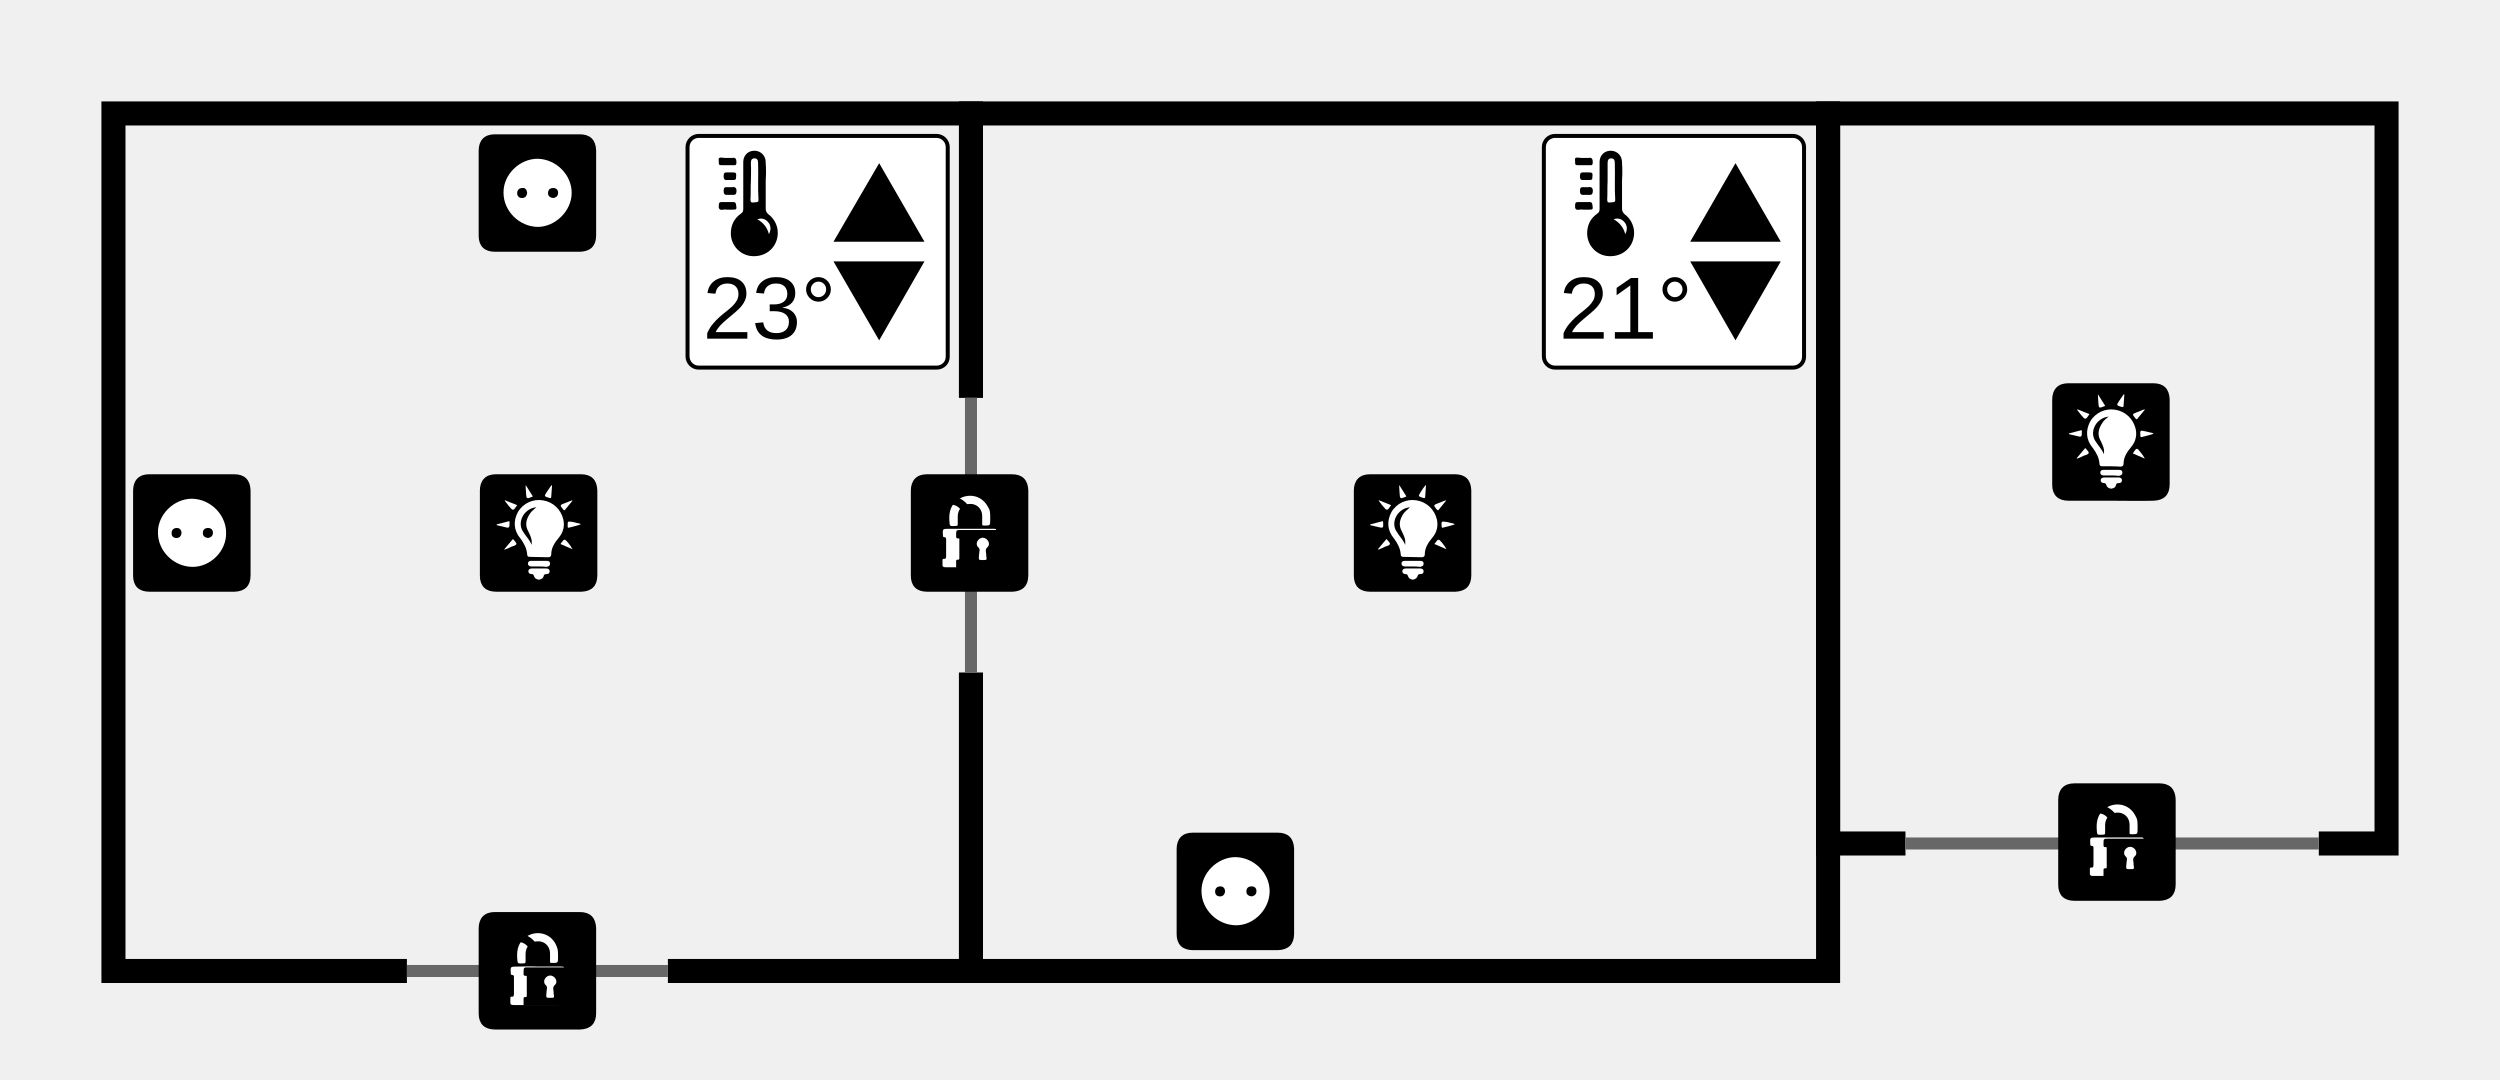
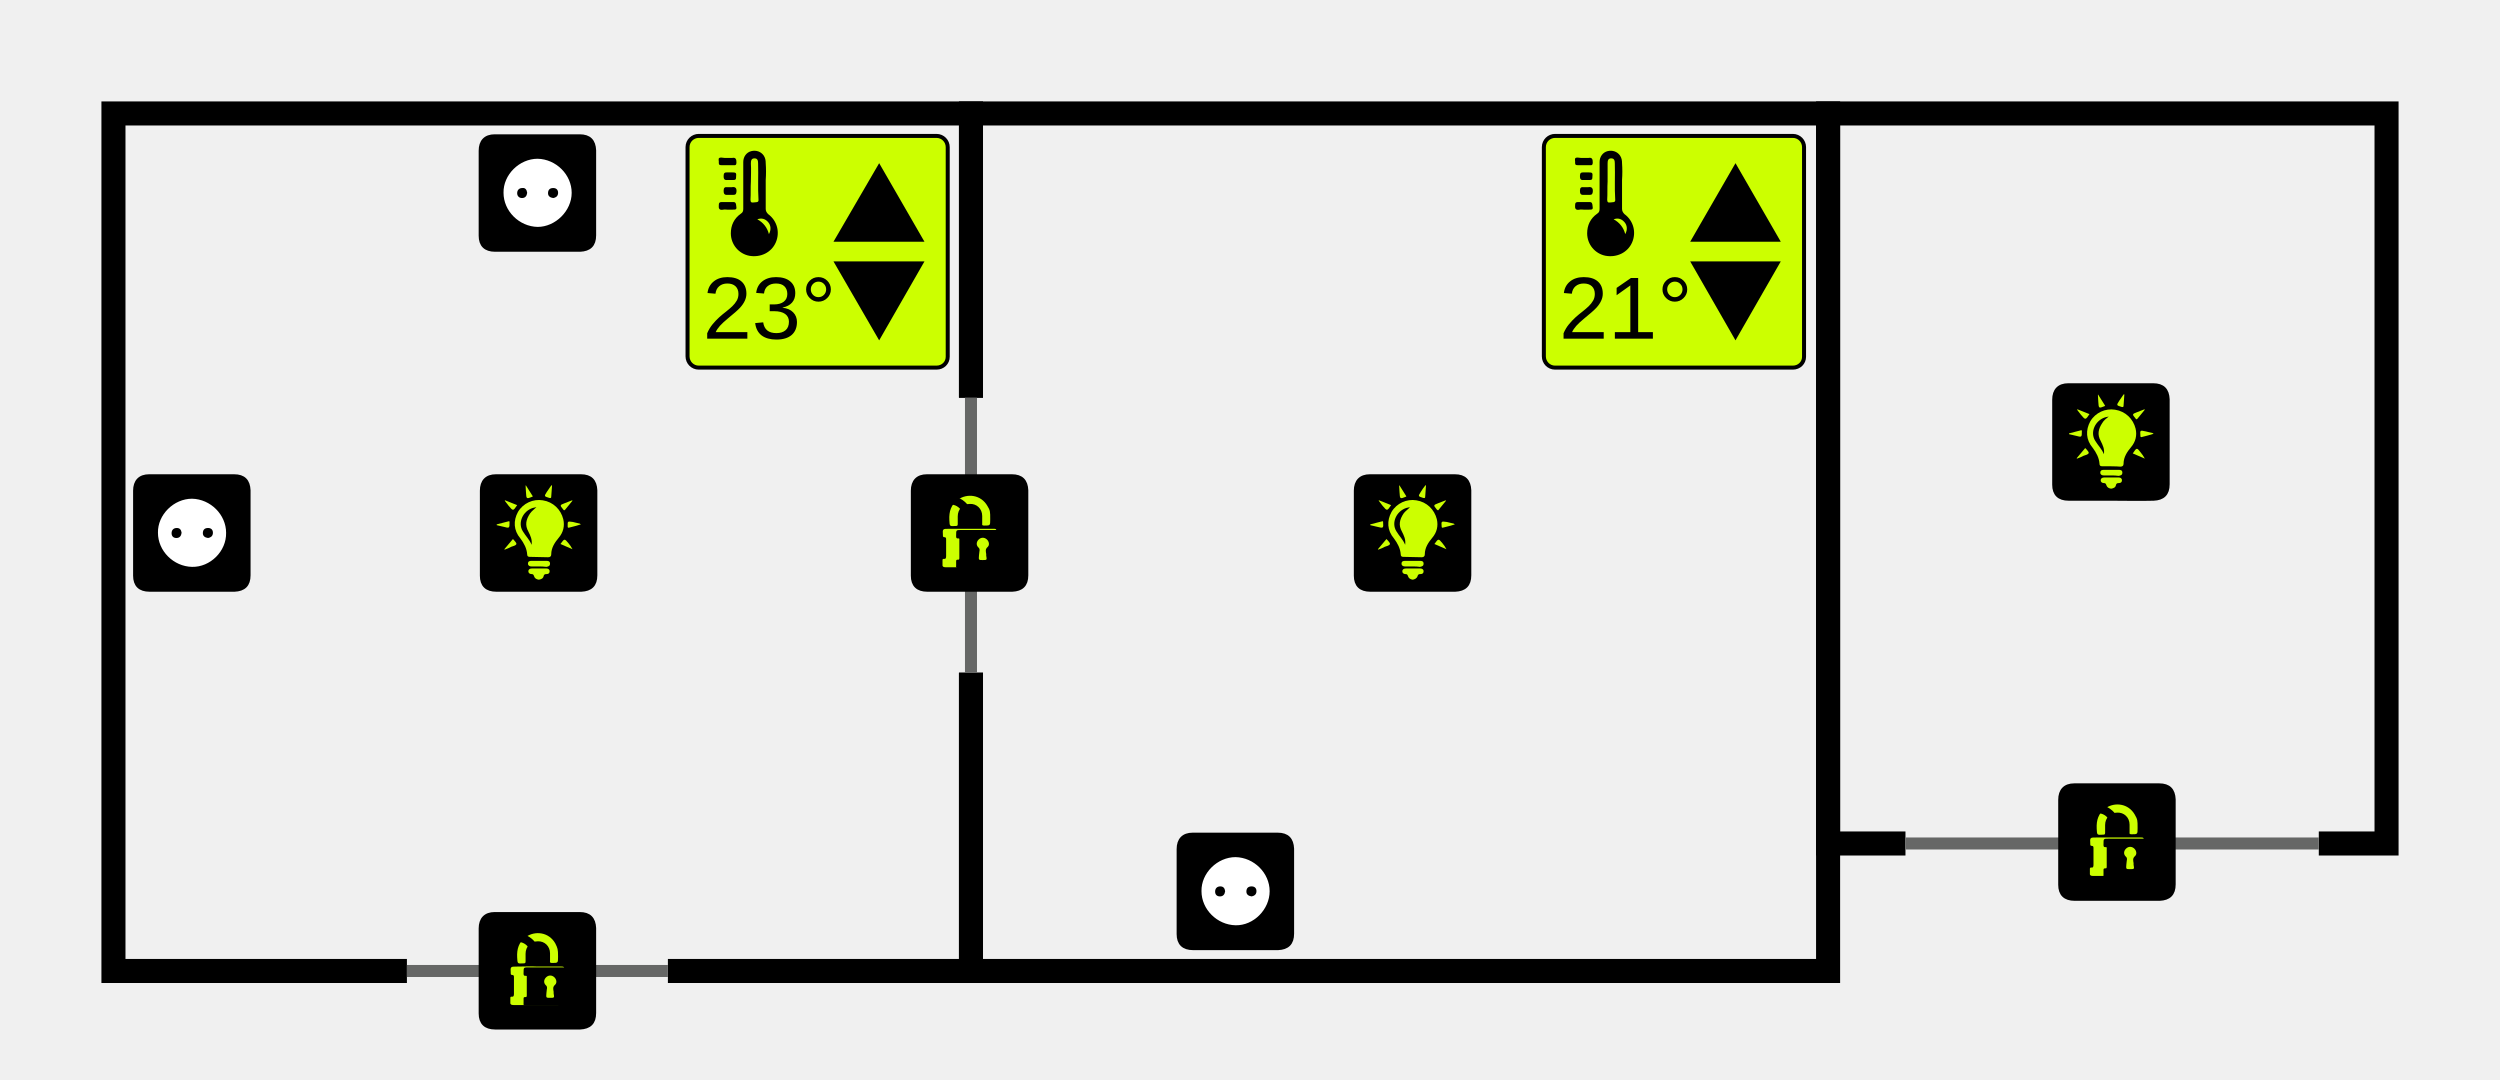
<svg xmlns="http://www.w3.org/2000/svg" version="1.1" x="0px" y="0px" viewBox="0 0 623.6 269.3" style="enable-background:new 0 0 623.6 269.3;" xml:space="preserve">
  <style type="text/css">
				.st0{fill:none;stroke:#000000;stroke-width:6;stroke-miterlimit:10;}
				.st1{fill:none;stroke:#666766;stroke-width:3;stroke-miterlimit:10;}
				.st2{fill:#FFFFFF;stroke:#000000;stroke-miterlimit:10;}
				.st3{stroke:#000000;stroke-miterlimit:10;}
- 				.st4{fill:#FFFFFF;}
+ 				.st4{fill:#CCFF00;}
				.st5{display:none;}
				.st6{display:inline;}
				.st8{font-family:'Arial';}
				.st9{font-size:22px;}
			</style>
  <g id="passive">
    <polyline id="walls1" class="st0" points="242.2,167.8 242.2,242.2 166.6,242.2  " />
    <polyline id="walls2" class="st0" points="101.5,242.2 28.3,242.2 28.3,28.3 242.2,28.3 242.2,99.2  " />
    <polyline id="walls3" class="st0" points="242.2,99.2 242.2,28.3 456,28.3 456,242.2 242.2,242.2 242.2,167.8  " />
    <polyline id="walls4" class="st0" points="578.4,210.4 595.3,210.4 595.3,28.3 456,28.3 456,210.4 475.3,210.4  " />
    <line id="door1" class="st1" x1="166.6" y1="242.2" x2="101.5" y2="242.2" />
    <line id="door2" class="st1" x1="242.2" y1="167.8" x2="242.2" y2="99.2" />
    <line id="door3" class="st1" x1="475.3" y1="210.4" x2="578.4" y2="210.4" />
  </g>
  <g id="panels">
    <g id="thermo1">
      <path id="tbase1" class="st3 st4" d="M233.6,91.7h-59.3c-1.6,0-2.8-1.3-2.8-2.8V36.7c0-1.6,1.3-2.8,2.8-2.8h59.3    c1.6,0,2.8,1.3,2.8,2.8v52.3C236.4,90.5,235.2,91.7,233.6,91.7z" />
      <g id="icon1">
        <path d="M191,44.9c0,2.4,0,4.8,0,7.2c0,0.5,0.2,0.9,0.6,1.3c2.3,1.7,3,4.6,1.9,7.1c-1.1,2.5-3.8,3.8-6.6,3.3     c-2.6-0.5-4.6-2.8-4.6-5.6c0-2,0.8-3.7,2.5-4.9c0.5-0.3,0.6-0.7,0.6-1.2c0-3.9,0-7.8,0-11.7c0-1.3,0.8-2.4,2-2.7     c1.2-0.3,2.4,0.1,3.1,1.1c0.4,0.6,0.5,1.2,0.5,1.9C191.1,42.1,191.1,43.5,191,44.9C191,44.9,191,44.9,191,44.9z M187.3,45.3     C187.3,45.3,187.3,45.3,187.3,45.3c-0.1,1.5,0,3-0.1,4.5c0,0.6,0.2,0.8,0.8,0.7c0.5-0.1,1.3,0.1,1.2-0.7c-0.2-3,0-6-0.1-9     c0-0.7-0.1-1.3-0.9-1.3c-0.8,0-0.9,0.6-0.9,1.3C187.4,42.3,187.3,43.8,187.3,45.3z M191.8,58.4c0.6-1.1,0.5-2.2-0.2-3     c-0.7-0.8-1.6-1.1-2.7-0.7C190.4,55.5,191.4,56.8,191.8,58.4z" />
        <path d="M181.5,39.4c0.4,0,0.7,0,1.1,0c0.9-0.2,1.1,0.3,1.1,1.1c0,0.6-0.2,0.8-0.8,0.7c-1,0-2,0-3,0c-0.7,0-0.6-0.4-0.6-0.9     c0-0.4-0.3-1,0.6-1C180.4,39.4,181,39.4,181.5,39.4z" />
        <path d="M181.5,52.3c-0.4,0-0.7-0.1-1.1,0c-1,0.2-1.2-0.3-1.1-1.2c0-0.5,0.2-0.7,0.7-0.7c1,0,1.9,0,2.9,0c0.4,0,0.6,0.1,0.7,0.6     c0.2,1.3,0.2,1.3-1.1,1.3C182.2,52.3,181.8,52.3,181.5,52.3z" />
        <path d="M182.1,48.6c-0.2,0-0.4,0-0.6,0c-0.8,0.1-1-0.3-1-1c0-0.8,0.3-1,1-0.9c0.3,0,0.7,0,1,0c1-0.2,1.3,0.3,1.2,1.2     c-0.1,0.5-0.2,0.7-0.7,0.7C182.7,48.6,182.4,48.6,182.1,48.6z" />
        <path d="M182.1,44.9c-0.2,0-0.5,0-0.7,0c-0.8,0.1-0.9-0.4-0.9-1c0-0.8,0.3-0.9,0.9-0.9c0.4,0,0.7,0,1.1,0c1.2,0,1.2,0.1,1.1,1.3     c0,0.5-0.2,0.6-0.7,0.6C182.7,44.9,182.4,44.9,182.1,44.9z" />
      </g>
      <text id="deg" transform="matrix(1 0 0 1 175.2935 84.483)" class="st8 st9">23°</text>
      <polygon class="down" points="207.9,65.2 230.6,65.2 219.3,84.9 " />
      <polygon class="up" points="207.9,60.3 230.6,60.3 219.3,40.7 " />
    </g>
    <g id="thermo2">
      <path id="tbase2" class="st3 st4" d="M447.2,91.7h-59.3c-1.6,0-2.8-1.3-2.8-2.8V36.7c0-1.6,1.3-2.8,2.8-2.8h59.3c1.6,0,2.8,1.3,2.8,2.8v52.3    C450,90.5,448.8,91.7,447.2,91.7z" />
      <g id="icon2">
        <path d="M404.6,44.9c0,2.4,0,4.8,0,7.2c0,0.5,0.2,0.9,0.6,1.3c2.3,1.7,3,4.6,1.9,7.1c-1.1,2.5-3.8,3.8-6.6,3.3     c-2.6-0.5-4.6-2.8-4.6-5.6c0-2,0.8-3.7,2.5-4.9c0.5-0.3,0.6-0.7,0.6-1.2c0-3.9,0-7.8,0-11.7c0-1.3,0.8-2.4,2-2.7     c1.2-0.3,2.4,0.1,3.1,1.1c0.4,0.6,0.5,1.2,0.5,1.9C404.7,42.1,404.7,43.5,404.6,44.9C404.7,44.9,404.6,44.9,404.6,44.9z      M401,45.3C400.9,45.3,400.9,45.3,401,45.3c-0.1,1.5,0,3-0.1,4.5c0,0.6,0.2,0.8,0.8,0.7c0.5-0.1,1.3,0.1,1.2-0.7     c-0.2-3,0-6-0.1-9c0-0.7-0.1-1.3-0.9-1.3c-0.8,0-0.9,0.6-0.9,1.3C401,42.3,401,43.8,401,45.3z M405.4,58.4c0.6-1.1,0.5-2.2-0.2-3     c-0.7-0.8-1.6-1.1-2.7-0.7C404,55.5,405,56.8,405.4,58.4z" />
        <path d="M395.1,39.4c0.4,0,0.7,0,1.1,0c0.9-0.2,1.1,0.3,1.1,1.1c0,0.6-0.2,0.8-0.8,0.7c-1,0-2,0-3,0c-0.7,0-0.6-0.4-0.6-0.9     c0-0.4-0.3-1,0.6-1C394,39.4,394.6,39.4,395.1,39.4z" />
        <path d="M395.1,52.3c-0.4,0-0.7-0.1-1.1,0c-1,0.2-1.2-0.3-1.1-1.2c0-0.5,0.2-0.7,0.7-0.7c1,0,1.9,0,2.9,0c0.4,0,0.6,0.1,0.7,0.6     c0.2,1.3,0.2,1.3-1.1,1.3C395.8,52.3,395.4,52.3,395.1,52.3z" />
        <path d="M395.7,48.6c-0.2,0-0.4,0-0.6,0c-0.8,0.1-1-0.3-1-1c0-0.8,0.3-1,1-0.9c0.3,0,0.7,0,1,0c1-0.2,1.3,0.3,1.2,1.2     c-0.1,0.5-0.2,0.7-0.7,0.7C396.3,48.6,396,48.6,395.7,48.6z" />
        <path d="M395.7,44.9c-0.2,0-0.5,0-0.7,0c-0.8,0.1-0.9-0.4-0.9-1c0-0.8,0.3-0.9,0.9-0.9c0.4,0,0.7,0,1.1,0c1.2,0,1.2,0.1,1.1,1.3     c0,0.5-0.2,0.6-0.7,0.6C396.3,44.9,396,44.9,395.7,44.9z" />
      </g>
      <text transform="matrix(1 0 0 1 388.9051 84.483)" class="st8 st9">21°</text>
      <polygon class="down" points="421.6,65.2 444.2,65.2 432.9,84.9   " />
      <polygon class="up" points="421.6,60.3 444.2,60.3 432.9,40.7   " />
    </g>
  </g>
  <g id="active">
    <g id="sockets">
      <g id="socket1">
        <path class="st3" d="M47.9,147.1c-3.5,0-7.1,0-10.6,0c-2.4,0-3.6-1.2-3.6-3.5c0-7.1,0-14.2,0-21.2c0-2.3,1.2-3.6,3.5-3.6     c7.1,0,14.2,0,21.2,0c2.4,0,3.5,1.2,3.6,3.5c0,7.1,0,14.2,0,21.2c0,2.4-1.2,3.5-3.5,3.6C55,147.1,51.5,147.1,47.9,147.1z" />
        <path class="st2" d="M56.9,132.9c0-4.8-4.1-8.9-9-9c-4.8,0-9.1,4.2-9,9c0,4.8,4.1,8.9,9,9C52.7,142,57,137.8,56.9,132.9z" />
        <path id="hole" d="M45.3,132.9c-0.1,0.8-0.5,1.3-1.3,1.3c-0.8,0-1.2-0.5-1.2-1.2c0-0.8,0.5-1.3,1.3-1.3     C44.9,131.7,45.2,132.2,45.3,132.9z" />
        <path id="hole_1_" d="M51.9,134.2c-0.8-0.1-1.3-0.5-1.3-1.2c0-0.8,0.4-1.3,1.3-1.3c0.8,0,1.3,0.5,1.2,1.4     C53,133.8,52.5,134.1,51.9,134.2z" />
      </g>
      <g id="socket2">
        <path class="st3" d="M134.1,62.3c-3.5,0-7.1,0-10.6,0c-2.4,0-3.6-1.2-3.6-3.5c0-7.1,0-14.2,0-21.2c0-2.3,1.2-3.6,3.5-3.6     c7.1,0,14.2,0,21.2,0c2.4,0,3.5,1.2,3.6,3.5c0,7.1,0,14.2,0,21.2c0,2.4-1.2,3.5-3.5,3.6C141.1,62.3,137.6,62.3,134.1,62.3z" />
        <path class="st2" d="M143.1,48.1c0-4.8-4.1-8.9-9-9c-4.8,0-9.1,4.2-9,9c0,4.8,4.1,8.9,9,9C138.8,57.1,143.1,52.9,143.1,48.1z" />
        <path id="hole_2_" d="M131.5,48.1c-0.1,0.8-0.5,1.3-1.3,1.3c-0.7,0-1.2-0.5-1.2-1.2c0-0.8,0.5-1.3,1.3-1.3     C131,46.8,131.4,47.3,131.5,48.1z" />
        <path id="hole_3_" d="M138,49.4c-0.8-0.1-1.3-0.5-1.3-1.2c0-0.8,0.4-1.3,1.3-1.3c0.8,0,1.3,0.5,1.2,1.4     C139.1,49,138.6,49.3,138,49.4z" />
      </g>
      <g id="socket3">
        <path class="st3" d="M308.2,236.5c-3.5,0-7.1,0-10.6,0c-2.4,0-3.6-1.2-3.6-3.5c0-7.1,0-14.2,0-21.2c0-2.3,1.2-3.6,3.5-3.6     c7.1,0,14.2,0,21.2,0c2.4,0,3.5,1.2,3.6,3.5c0,7.1,0,14.2,0,21.2c0,2.4-1.2,3.5-3.5,3.6C315.3,236.5,311.7,236.5,308.2,236.5z" />
        <path class="st2" d="M317.2,222.3c0-4.8-4.1-8.9-9-9c-4.8,0-9.1,4.2-9,9c0,4.8,4.1,8.9,9,9C313,231.4,317.2,227.1,317.2,222.3z" />
        <path id="hole_5_" d="M305.6,222.3c-0.1,0.8-0.5,1.3-1.3,1.3c-0.8,0-1.2-0.5-1.2-1.2c0-0.8,0.5-1.3,1.3-1.3     C305.1,221.1,305.5,221.5,305.6,222.3z" />
        <path id="hole_4_" d="M312.2,223.6c-0.8-0.1-1.3-0.5-1.3-1.2c0-0.8,0.4-1.3,1.3-1.3c0.8,0,1.3,0.5,1.2,1.4     C313.3,223.2,312.8,223.5,312.2,223.6z" />
      </g>
    </g>
    <g id="lights">
      <g id="light1">
        <path id="base" class="st3" d="M352.4,147.1c-3.5,0-7.1,0-10.6,0c-2.4,0-3.6-1.2-3.6-3.5c0-7.1,0-14.2,0-21.2     c0-2.3,1.2-3.6,3.5-3.6c7.1,0,14.2,0,21.2,0c2.4,0,3.5,1.2,3.6,3.5c0,7.1,0,14.2,0,21.2c0,2.4-1.2,3.5-3.5,3.6     C359.5,147.1,355.9,147.1,352.4,147.1z" />
        <g id="disabled" class="disabled">
          <g>
            <path d="M352.3,125.7L352.3,125.7c0.3,0,0.5,0,0.8,0.1c2.2,0.4,3.8,1.9,4.2,4c0.3,1.4,0,2.6-0.9,3.8c-1,1.2-2,2.7-2.1,4.5       c-0.8,0-3,0-4,0c-0.2-1.5-0.8-2.9-1.9-4.3c-1.4-1.7-1.6-3.6-0.5-5.4C348.9,126.7,350.6,125.7,352.3,125.7 M352.3,124.7       c-2.1,0-4.1,1.1-5.3,3c-1.3,2.2-1.1,4.5,0.6,6.6c1,1.2,1.6,2.5,1.7,4c0,0.4,0.2,0.6,0.6,0.6c0.8,0,3.8,0,4.5,0.1c0,0,0,0,0,0       c0.5,0,0.8-0.2,0.8-0.7c0.1-1.7,0.9-2.9,1.9-4.2c1.1-1.3,1.5-2.9,1.1-4.6c-0.5-2.4-2.5-4.3-5.1-4.7       C353,124.8,352.7,124.7,352.3,124.7L352.3,124.7z" />
          </g>
          <g>
            <path d="M351.7,126.5c-0.3,0.1-0.6,0.1-0.9,0.2c-2.5,0.8-3.8,3.7-2.5,5.8c0.7,1.2,1.7,2.1,2.2,3.4c0.2-1.3-0.3-2.3-0.8-3.3       c-0.9-1.6-0.6-3,0.4-4.5C350.5,127.5,351.2,127.1,351.7,126.5L351.7,126.5z" />
          </g>
          <path d="M352.4,144.6c-0.6-0.1-1-0.3-1.2-0.9c-0.1-0.4-0.3-0.5-0.6-0.5c-0.4,0-0.8-0.2-0.8-0.7c0-0.5,0.4-0.7,0.9-0.7      c1.2,0,2.4,0,3.6,0c0.4,0,0.8,0.2,0.8,0.7c0,0.5-0.3,0.7-0.8,0.7c-0.4,0-0.6,0.1-0.7,0.5C353.4,144.3,352.9,144.5,352.4,144.6z" />
          <path d="M352.3,141.3c-0.6,0-1.2,0-1.8,0c-0.5,0-0.9-0.2-0.9-0.7c0-0.6,0.4-0.7,0.9-0.7c1.2,0,2.5,0,3.7,0      c0.5,0,0.9,0.1,0.9,0.7c0,0.6-0.4,0.7-0.9,0.8C353.6,141.3,353,141.3,352.3,141.3z" />
        </g>
        <g id="enabled" class="enabled">
          <path class="st4" d="M350,138.9c-0.4,0-0.6-0.2-0.6-0.6c-0.1-1.5-0.8-2.8-1.7-4c-1.7-2-1.8-4.4-0.6-6.6c1.3-2.2,3.8-3.3,6.2-2.9      c2.6,0.4,4.5,2.3,5.1,4.7c0.4,1.7,0,3.3-1.1,4.6c-1,1.2-1.9,2.5-1.9,4.2c0,0.5-0.3,0.7-0.8,0.7C353.8,139,350.8,138.9,350,138.9      z" />
          <path d="M351.7,126.5c-0.3,0.1-0.6,0.1-0.9,0.2c-2.5,0.8-3.8,3.7-2.5,5.8c0.7,1.2,1.7,2.1,2.2,3.4c0.2-1.3-0.3-2.3-0.8-3.3      c-0.9-1.6-0.6-3,0.4-4.5C350.5,127.5,351.2,127.1,351.7,126.5z" />
          <path class="st4" d="M352.4,144.6c-0.6-0.1-1-0.3-1.2-0.9c-0.1-0.4-0.3-0.5-0.6-0.5c-0.4,0-0.8-0.2-0.8-0.7      c0-0.5,0.4-0.7,0.9-0.7c1.2,0,2.4,0,3.6,0c0.4,0,0.8,0.2,0.8,0.7c0,0.5-0.3,0.7-0.8,0.7c-0.4,0-0.6,0.1-0.7,0.5      C353.4,144.3,352.9,144.5,352.4,144.6z" />
          <path class="st4" d="M352.3,141.3c-0.6,0-1.2,0-1.8,0c-0.5,0-0.9-0.2-0.9-0.7c0-0.6,0.4-0.7,0.9-0.7c1.2,0,2.5,0,3.7,0      c0.5,0,0.9,0.1,0.9,0.7c0,0.6-0.4,0.7-0.9,0.8C353.6,141.3,353,141.3,352.3,141.3z" />
          <path class="st4" d="M359.6,131.3c0,0.3,0.1,0.4,0.4,0.3c0.9-0.2,1.9-0.5,2.9-0.8c-0.1-0.1-0.2-0.1-0.3-0.2      c-0.6-0.1-1.2-0.3-1.7-0.4C359.5,130,359.5,130,359.6,131.3z" />
          <path class="st4" d="M345,130.2c0,0,0-0.1-0.1-0.2c-1,0.3-2.1,0.5-3.1,0.8c0,0.1,0,0.1,0,0.2c0.6,0.1,1.1,0.3,1.7,0.4      C345.1,131.8,345.1,131.8,345,130.2z" />
          <path class="st4" d="M354.4,122.7c-0.7,1.1-0.7,1.1,0.6,1.5c0.4,0.1,0.5,0,0.5-0.3c0.1-0.9,0.1-1.9,0.2-2.8c0,0-0.1,0-0.1-0.1      C355.1,121.6,354.7,122.2,354.4,122.7z" />
          <path class="st4" d="M357.8,135.7c1,0.4,2,0.9,3,1.3c-0.3-0.6-0.6-1-1-1.5C358.8,134.3,358.8,134.3,357.8,135.7z" />
          <path class="st4" d="M343.9,124.9c0.3,0.4,0.7,0.9,1,1.3c1.1,1.3,1.1,1.3,2.1-0.2c-1-0.4-2-0.8-3-1.2      C343.9,124.8,343.9,124.9,343.9,124.9z" />
          <path class="st4" d="M349,121.1c0,0.6,0.1,1.1,0.1,1.7c0.1,1.7,0.1,1.7,1.6,1.1c0,0,0.1-0.1,0.1-0.1c-0.6-0.9-1.1-1.8-1.7-2.7      C349.1,121.1,349.1,121.1,349,121.1z" />
          <path class="st4" d="M345.8,134.5c-0.7,0.8-1.4,1.7-2.1,2.5c0,0,0.1,0.1,0.1,0.1c0.5-0.2,1.1-0.4,1.6-0.7      c0.5-0.2,1.2-0.3,1.3-0.7c0.1-0.3-0.5-0.8-0.8-1.2C346,134.5,345.9,134.5,345.8,134.5z" />
          <path class="st4" d="M358.9,127.1c0.6-0.7,1.2-1.5,1.8-2.2c0,0-0.1-0.1-0.1-0.1c-0.6,0.2-1.2,0.5-1.8,0.7      c-1.3,0.5-1.3,0.5-0.4,1.6C358.7,127.4,358.8,127.3,358.9,127.1z" />
        </g>
      </g>
      <g id="light2">
        <path id="base_1_" class="st3" d="M134.4,147.1c-3.5,0-7.1,0-10.6,0c-2.4,0-3.6-1.2-3.6-3.5c0-7.1,0-14.2,0-21.2     c0-2.3,1.2-3.6,3.5-3.6c7.1,0,14.2,0,21.2,0c2.4,0,3.5,1.2,3.6,3.5c0,7.1,0,14.2,0,21.2c0,2.4-1.2,3.5-3.5,3.6     C141.5,147.1,138,147.1,134.4,147.1z" />
        <g id="disabled" class="disabled">
          <g>
            <path d="M134.4,125.7L134.4,125.7c0.3,0,0.5,0,0.8,0.1c2.2,0.4,3.8,1.9,4.2,4c0.3,1.4,0,2.6-0.9,3.8c-1,1.2-2,2.7-2.1,4.5       c-0.8,0-3,0-4,0c-0.2-1.5-0.8-2.9-1.9-4.3c-1.4-1.7-1.6-3.6-0.5-5.4C130.9,126.7,132.6,125.7,134.4,125.7 M134.4,124.7       c-2.1,0-4.1,1.1-5.3,3c-1.3,2.2-1.1,4.5,0.6,6.6c1,1.2,1.6,2.5,1.7,4c0,0.4,0.2,0.6,0.6,0.6c0.8,0,3.8,0,4.5,0.1c0,0,0,0,0,0       c0.5,0,0.8-0.2,0.8-0.7c0.1-1.7,0.9-2.9,1.9-4.2c1.1-1.3,1.5-2.9,1.1-4.6c-0.5-2.4-2.5-4.3-5.1-4.7       C135,124.8,134.7,124.7,134.4,124.7L134.4,124.7z" />
          </g>
          <g>
            <path d="M133.8,126.5c-0.3,0.1-0.6,0.1-0.9,0.2c-2.5,0.8-3.8,3.7-2.5,5.8c0.7,1.2,1.7,2.1,2.2,3.4c0.2-1.3-0.3-2.3-0.8-3.3       c-0.9-1.6-0.6-3,0.4-4.5C132.6,127.5,133.2,127.1,133.8,126.5L133.8,126.5z" />
          </g>
          <path d="M134.4,144.6c-0.6-0.1-1-0.3-1.2-0.9c-0.1-0.4-0.3-0.5-0.6-0.5c-0.4,0-0.8-0.2-0.8-0.7c0-0.5,0.4-0.7,0.9-0.7      c1.2,0,2.4,0,3.6,0c0.4,0,0.8,0.2,0.8,0.7c0,0.5-0.3,0.7-0.8,0.7c-0.4,0-0.6,0.1-0.7,0.5C135.5,144.3,135,144.5,134.4,144.6z" />
          <path d="M134.4,141.3c-0.6,0-1.2,0-1.8,0c-0.5,0-0.9-0.2-0.9-0.7c0-0.6,0.4-0.7,0.9-0.7c1.2,0,2.5,0,3.7,0      c0.5,0,0.9,0.1,0.9,0.7c0,0.6-0.4,0.7-0.9,0.8C135.6,141.3,135,141.3,134.4,141.3z" />
        </g>
        <g id="enabled" class="enabled">
          <path class="st4" d="M132.1,138.9c-0.4,0-0.6-0.2-0.6-0.6c-0.1-1.5-0.8-2.8-1.7-4c-1.7-2-1.8-4.4-0.6-6.6      c1.3-2.2,3.8-3.3,6.2-2.9c2.6,0.4,4.5,2.3,5.1,4.7c0.4,1.7,0,3.3-1.1,4.6c-1,1.2-1.9,2.5-1.9,4.2c0,0.5-0.3,0.7-0.8,0.7      C135.8,139,132.9,138.9,132.1,138.9z" />
          <path d="M133.8,126.5c-0.3,0.1-0.6,0.1-0.9,0.2c-2.5,0.8-3.8,3.7-2.5,5.8c0.7,1.2,1.7,2.1,2.2,3.4c0.2-1.3-0.3-2.3-0.8-3.3      c-0.9-1.6-0.6-3,0.4-4.5C132.6,127.5,133.2,127.1,133.8,126.5z" />
          <path class="st4" d="M134.4,144.6c-0.6-0.1-1-0.3-1.2-0.9c-0.1-0.4-0.3-0.5-0.6-0.5c-0.4,0-0.8-0.2-0.8-0.7      c0-0.5,0.4-0.7,0.9-0.7c1.2,0,2.4,0,3.6,0c0.4,0,0.8,0.2,0.8,0.7c0,0.5-0.3,0.7-0.8,0.7c-0.4,0-0.6,0.1-0.7,0.5      C135.5,144.3,135,144.5,134.4,144.6z" />
          <path class="st4" d="M134.4,141.3c-0.6,0-1.2,0-1.8,0c-0.5,0-0.9-0.2-0.9-0.7c0-0.6,0.4-0.7,0.9-0.7c1.2,0,2.5,0,3.7,0      c0.5,0,0.9,0.1,0.9,0.7c0,0.6-0.4,0.7-0.9,0.8C135.6,141.3,135,141.3,134.4,141.3z" />
          <path class="st4" d="M141.6,131.3c0,0.3,0.1,0.4,0.4,0.3c0.9-0.2,1.9-0.5,2.9-0.8c-0.1-0.1-0.2-0.1-0.3-0.2      c-0.6-0.1-1.2-0.3-1.7-0.4C141.5,130,141.6,130,141.6,131.3z" />
          <path class="st4" d="M127.1,130.2c0,0,0-0.1-0.1-0.2c-1,0.3-2.1,0.5-3.1,0.8c0,0.1,0,0.1,0,0.2c0.6,0.1,1.1,0.3,1.7,0.4      C127.1,131.8,127.1,131.8,127.1,130.2z" />
          <path class="st4" d="M136.4,122.7c-0.7,1.1-0.7,1.1,0.6,1.5c0.4,0.1,0.5,0,0.5-0.3c0.1-0.9,0.1-1.9,0.2-2.8c0,0-0.1,0-0.1-0.1      C137.1,121.6,136.8,122.2,136.4,122.7z" />
          <path class="st4" d="M139.8,135.7c1,0.4,2,0.9,3,1.3c-0.3-0.6-0.6-1-1-1.5C140.8,134.3,140.8,134.3,139.8,135.7z" />
          <path class="st4" d="M125.9,124.9c0.3,0.4,0.7,0.9,1,1.3c1.1,1.3,1.1,1.3,2.1-0.2c-1-0.4-2-0.8-3-1.2      C126,124.8,125.9,124.9,125.9,124.9z" />
          <path class="st4" d="M131.1,121.1c0,0.6,0.1,1.1,0.1,1.7c0.1,1.7,0.1,1.7,1.6,1.1c0,0,0.1-0.1,0.1-0.1c-0.6-0.9-1.1-1.8-1.7-2.7      C131.2,121.1,131.1,121.1,131.1,121.1z" />
          <path class="st4" d="M127.9,134.5c-0.7,0.8-1.4,1.7-2.1,2.5c0,0,0.1,0.1,0.1,0.1c0.5-0.2,1.1-0.4,1.6-0.7      c0.5-0.2,1.2-0.3,1.3-0.7c0.1-0.3-0.5-0.8-0.8-1.2C128,134.5,127.9,134.5,127.9,134.5z" />
          <path class="st4" d="M141,127.1c0.6-0.7,1.2-1.5,1.8-2.2c0,0-0.1-0.1-0.1-0.1c-0.6,0.2-1.2,0.5-1.8,0.7      c-1.3,0.5-1.3,0.5-0.4,1.6C140.7,127.4,140.8,127.3,141,127.1z" />
        </g>
      </g>
      <g id="light3">
        <path id="base_2_" class="st3" d="M526.6,124.4c-3.5,0-7.1,0-10.6,0c-2.4,0-3.6-1.2-3.6-3.5c0-7.1,0-14.2,0-21.2     c0-2.3,1.2-3.6,3.5-3.6c7.1,0,14.2,0,21.2,0c2.4,0,3.5,1.2,3.6,3.5c0,7.1,0,14.2,0,21.2c0,2.4-1.2,3.5-3.5,3.6     C533.7,124.5,530.2,124.4,526.6,124.4z" />
        <g id="disabled" class="disabled">
          <g>
            <path d="M526.6,103L526.6,103c0.3,0,0.5,0,0.8,0.1c2.2,0.4,3.8,1.9,4.2,4c0.3,1.4,0,2.6-0.9,3.8c-1,1.2-2,2.7-2.1,4.5       c-0.8,0-3,0-4,0c-0.2-1.5-0.8-2.9-1.9-4.3c-1.4-1.7-1.6-3.6-0.5-5.4C523.1,104,524.8,103,526.6,103 M526.6,102       c-2.1,0-4.1,1.1-5.3,3c-1.3,2.2-1.1,4.5,0.6,6.6c1,1.2,1.6,2.5,1.7,4c0,0.4,0.2,0.6,0.6,0.6c0.8,0,3.8,0,4.5,0.1c0,0,0,0,0,0       c0.5,0,0.8-0.2,0.8-0.7c0.1-1.7,0.9-2.9,1.9-4.2c1.1-1.3,1.5-2.9,1.1-4.6c-0.5-2.4-2.5-4.3-5.1-4.7       C527.2,102.1,526.9,102,526.6,102L526.6,102z" />
          </g>
          <g>
            <path d="M526,103.9c-0.3,0.1-0.6,0.1-0.9,0.2c-2.5,0.8-3.8,3.7-2.5,5.8c0.7,1.2,1.7,2.1,2.2,3.4c0.2-1.3-0.3-2.3-0.8-3.3       c-0.9-1.6-0.6-3,0.4-4.5C524.8,104.8,525.4,104.4,526,103.9L526,103.9z" />
          </g>
          <path d="M526.6,121.9c-0.6-0.1-1-0.3-1.2-0.9c-0.1-0.4-0.3-0.5-0.6-0.5c-0.4,0-0.8-0.2-0.8-0.7c0-0.5,0.4-0.7,0.9-0.7      c1.2,0,2.4,0,3.6,0c0.4,0,0.8,0.2,0.8,0.7c0,0.5-0.3,0.7-0.8,0.7c-0.4,0-0.6,0.1-0.7,0.5C527.7,121.6,527.2,121.8,526.6,121.9z" />
          <path d="M526.6,118.6c-0.6,0-1.2,0-1.8,0c-0.5,0-0.9-0.2-0.9-0.7c0-0.6,0.4-0.7,0.9-0.7c1.2,0,2.5,0,3.7,0      c0.5,0,0.9,0.1,0.9,0.7c0,0.6-0.4,0.7-0.9,0.8C527.8,118.6,527.2,118.6,526.6,118.6z" />
        </g>
        <g id="enabled" class="enabled">
          <path class="st4" d="M524.3,116.3c-0.4,0-0.6-0.2-0.6-0.6c-0.1-1.5-0.8-2.8-1.7-4c-1.7-2-1.8-4.4-0.6-6.6      c1.3-2.2,3.8-3.3,6.2-2.9c2.6,0.4,4.5,2.3,5.1,4.7c0.4,1.7,0,3.3-1.1,4.6c-1,1.2-1.9,2.5-1.9,4.2c0,0.5-0.3,0.7-0.8,0.7      C528.1,116.3,525.1,116.3,524.3,116.3z" />
          <path d="M526,103.9c-0.3,0.1-0.6,0.1-0.9,0.2c-2.5,0.8-3.8,3.7-2.5,5.8c0.7,1.2,1.7,2.1,2.2,3.4c0.2-1.3-0.3-2.3-0.8-3.3      c-0.9-1.6-0.6-3,0.4-4.5C524.8,104.8,525.4,104.4,526,103.9z" />
          <path class="st4" d="M526.6,121.9c-0.6-0.1-1-0.3-1.2-0.9c-0.1-0.4-0.3-0.5-0.6-0.5c-0.4,0-0.8-0.2-0.8-0.7      c0-0.5,0.4-0.7,0.9-0.7c1.2,0,2.4,0,3.6,0c0.4,0,0.8,0.2,0.8,0.7c0,0.5-0.3,0.7-0.8,0.7c-0.4,0-0.6,0.1-0.7,0.5      C527.7,121.6,527.2,121.8,526.6,121.9z" />
          <path class="st4" d="M526.6,118.6c-0.6,0-1.2,0-1.8,0c-0.5,0-0.9-0.2-0.9-0.7c0-0.6,0.4-0.7,0.9-0.7c1.2,0,2.5,0,3.7,0      c0.5,0,0.9,0.1,0.9,0.7c0,0.6-0.4,0.7-0.9,0.8C527.8,118.6,527.2,118.6,526.6,118.6z" />
          <path class="st4" d="M533.9,108.7c0,0.3,0.1,0.4,0.4,0.3c0.9-0.2,1.9-0.5,2.9-0.8c-0.1-0.1-0.2-0.1-0.3-0.2      c-0.6-0.1-1.2-0.3-1.7-0.4C533.8,107.3,533.8,107.3,533.9,108.7z" />
          <path class="st4" d="M519.3,107.5c0,0,0-0.1-0.1-0.2c-1,0.3-2.1,0.5-3.1,0.8c0,0.1,0,0.1,0,0.2c0.6,0.1,1.1,0.3,1.7,0.4      C519.3,109.1,519.3,109.1,519.3,107.5z" />
          <path class="st4" d="M528.6,100c-0.7,1.1-0.7,1.1,0.6,1.5c0.4,0.1,0.5,0,0.5-0.3c0.1-0.9,0.1-1.9,0.2-2.8c0,0-0.1,0-0.1-0.1      C529.3,98.9,529,99.5,528.6,100z" />
          <path class="st4" d="M532,113.1c1,0.4,2,0.9,3,1.3c-0.3-0.6-0.6-1-1-1.5C533,111.6,533,111.6,532,113.1z" />
          <path class="st4" d="M518.1,102.2c0.3,0.4,0.7,0.9,1,1.3c1.1,1.3,1.1,1.3,2.1-0.2c-1-0.4-2-0.8-3-1.2      C518.2,102.1,518.1,102.2,518.1,102.2z" />
          <path class="st4" d="M523.3,98.5c0,0.6,0.1,1.1,0.1,1.7c0.1,1.7,0.1,1.7,1.6,1.1c0,0,0.1-0.1,0.1-0.1c-0.6-0.9-1.1-1.8-1.7-2.7      C523.4,98.4,523.3,98.4,523.3,98.5z" />
          <path class="st4" d="M520.1,111.8c-0.7,0.8-1.4,1.7-2.1,2.5c0,0,0.1,0.1,0.1,0.1c0.5-0.2,1.1-0.4,1.6-0.7      c0.5-0.2,1.2-0.3,1.3-0.7c0.1-0.3-0.5-0.8-0.8-1.2C520.2,111.9,520.2,111.8,520.1,111.8z" />
          <path class="st4" d="M533.2,104.4c0.6-0.7,1.2-1.5,1.8-2.2c0,0-0.1-0.1-0.1-0.1c-0.6,0.2-1.2,0.5-1.8,0.7      c-1.3,0.5-1.3,0.5-0.4,1.6C532.9,104.7,533,104.6,533.2,104.4z" />
        </g>
      </g>
    </g>
    <g id="locks">
      <g id="lock1">
        <path id="base_5_" class="st3" d="M134.1,256.3c-3.5,0-7.1,0-10.6,0c-2.4,0-3.6-1.2-3.6-3.5c0-7.1,0-14.2,0-21.2     c0-2.3,1.2-3.6,3.5-3.6c7.1,0,14.2,0,21.2,0c2.4,0,3.5,1.2,3.6,3.5c0,7.1,0,14.2,0,21.2c0,2.4-1.2,3.5-3.5,3.6     C141.1,256.3,137.6,256.3,134.1,256.3z" />
        <g id="locked1" class="enabled">
          <path class="st4" d="M134.1,241.1c2,0,4,0,6,0c0.5,0,0.7,0.1,0.6,0.6c0,0.4,0,0.7,0,1.1c0,0.3-0.1,0.4-0.4,0.4      c-0.5-0.1-0.5,0.2-0.5,0.6c0,1.4,0,2.8,0,4.2c0,0.3,0,0.6,0.4,0.6c0.4,0,0.4,0.2,0.4,0.5c0.1,1.6,0.1,1.6-1.5,1.6      c-3.7,0-7.3,0-11,0c-0.6,0-0.9-0.2-0.8-0.8c0-0.3,0-0.6,0-0.9c0-0.2,0-0.4,0.3-0.4c0.5,0.1,0.6-0.2,0.6-0.7c0-1.4,0-2.8,0-4.1      c0-0.3,0-0.6-0.4-0.6c-0.4,0-0.4-0.2-0.4-0.5c-0.1-1.6-0.1-1.6,1.6-1.6C130.7,241.1,132.4,241,134.1,241.1z M134.1,248.6      c1,0,1,0,0.9-1c0-0.2-0.1-0.5-0.1-0.7c-0.1-0.5-0.1-1,0.3-1.4c0.6-0.5,0.4-1.4-0.1-1.9c-0.5-0.5-1.3-0.6-1.9-0.1      c-0.6,0.5-0.8,1.4-0.3,1.9c0.6,0.6,0.5,1.1,0.4,1.8c-0.1,0.3-0.1,0.6-0.2,0.9c-0.1,0.4,0,0.7,0.5,0.6      C133.7,248.6,133.9,248.6,134.1,248.6z" />
          <path class="st4" d="M139.2,238.5c0,0.1,0,0.1,0,0.2c0,1.5,0,1.5-1.5,1.5c-0.4,0-0.6-0.1-0.5-0.5c0-0.6,0-1.3,0-1.9      c0-1.8-1.4-3.1-3.1-3c-1.7,0-3,1.3-3,3.1c0,0.6,0,1.3,0,1.9c0,0.4-0.1,0.5-0.5,0.5c-1.6,0.1-1.5,0.1-1.6-1.5      c-0.1-2.1,0.4-3.8,2.2-5.1c2.3-1.6,5.7-1.2,7.3,1.6C139.1,236.5,139.2,236.8,139.2,238.5z" />
        </g>
        <g id="unlocked1" class="disabled">
          <path d="M137.2,250.8c-2,0-4,0-6,0c-0.5,0-0.7-0.1-0.6-0.6c0-0.3,0-0.7,0-1c0-0.3,0-0.5,0.4-0.5c0.4,0.1,0.4-0.2,0.4-0.5      c0-1.4,0-2.8,0-4.3c0-0.2,0.1-0.5-0.2-0.5c-0.7,0.1-0.6-0.4-0.6-0.8c0-1.3,0-1.3,1.3-1.3c3.8,0,7.5,0,11.3,0      c0.6,0,0.8,0.2,0.7,0.7c0,0.3,0,0.5,0,0.8c0,0.3,0,0.6-0.5,0.6c-0.3,0-0.4,0.2-0.4,0.5c0,1.5,0,2.9,0,4.4c0,0.2,0,0.5,0.3,0.4      c0.6-0.1,0.5,0.3,0.5,0.7c0,1.5,0,1.5-1.5,1.5C140.7,250.8,139,250.8,137.2,250.8z M137.2,248.9c1.1,0,1.1,0,0.9-1.1      c0-0.1,0-0.2,0-0.4c-0.1-0.7-0.3-1.2,0.4-1.8c0.5-0.5,0.3-1.4-0.3-1.9c-0.6-0.5-1.4-0.5-2,0.1c-0.6,0.6-0.6,1.4-0.1,1.9      c0.4,0.3,0.4,0.7,0.3,1.1c0,0.3-0.1,0.6-0.1,0.9C136.2,248.9,136.2,248.9,137.2,248.9z" />
          <path d="M125.4,240.7c0.3,0.3,0.7,0,0.8,0.3c0.1,0.4,0,0.8,0,1.2c0,0.1-0.2,0.1-0.3,0.1c-1.5,0.3-1.7,0.1-1.7-1.4      c0-1.1,0-2.2,0-3.3c0.2-2.1,1.3-3.6,3.2-4.3c2-0.8,3.8-0.4,5.4,1c1,0.9,1.6,2.1,1.6,3.5c0,0.7,0,1.4,0,2.1c0,0.3,0,0.5-0.4,0.5      c-1.6,0.1-1.6,0.1-1.6-1.5c0-0.9,0-1.8-0.6-2.6c-0.8-1.1-2-1.5-3.2-1.3c-1.3,0.3-2.3,1.5-2.3,2.8c0,0.4,0,0.8,0,1.2      C126.3,239.7,126.3,240.4,125.4,240.7z" />
        </g>
      </g>
      <g id="lock2">
        <path id="base_4_" class="st3" d="M241.9,147.1c-3.5,0-7.1,0-10.6,0c-2.4,0-3.6-1.2-3.6-3.5c0-7.1,0-14.2,0-21.2     c0-2.3,1.2-3.6,3.5-3.6c7.1,0,14.2,0,21.2,0c2.4,0,3.5,1.2,3.6,3.5c0,7.1,0,14.2,0,21.2c0,2.4-1.2,3.5-3.5,3.6     C249,147.1,245.5,147.1,241.9,147.1z" />
        <g id="locked2" class="enabled">
          <path class="st4" d="M241.9,131.9c2,0,4,0,6,0c0.5,0,0.7,0.1,0.6,0.6c0,0.4,0,0.7,0,1.1c0,0.3-0.1,0.4-0.4,0.4      c-0.5-0.1-0.5,0.2-0.5,0.6c0,1.4,0,2.8,0,4.2c0,0.3,0,0.6,0.4,0.6c0.4,0,0.4,0.2,0.4,0.5c0.1,1.6,0.1,1.6-1.5,1.6      c-3.7,0-7.3,0-11,0c-0.6,0-0.9-0.2-0.8-0.8c0-0.3,0-0.6,0-0.9c0-0.2,0-0.4,0.3-0.4c0.5,0.1,0.6-0.2,0.6-0.7c0-1.4,0-2.8,0-4.1      c0-0.3,0-0.6-0.4-0.6c-0.4,0-0.4-0.2-0.4-0.5c-0.1-1.6-0.1-1.6,1.6-1.6C238.5,131.9,240.2,131.9,241.9,131.9z M241.9,139.5      c1,0,1,0,0.9-1c0-0.2-0.1-0.5-0.1-0.7c-0.1-0.5-0.1-1,0.3-1.4c0.6-0.5,0.4-1.4-0.1-1.9c-0.5-0.5-1.3-0.6-1.9-0.1      c-0.6,0.5-0.8,1.4-0.3,1.9c0.6,0.6,0.5,1.1,0.4,1.8c-0.1,0.3-0.1,0.6-0.2,0.9c-0.1,0.4,0,0.7,0.5,0.6      C241.6,139.5,241.7,139.5,241.9,139.5z" />
          <path class="st4" d="M247,129.4c0,0.1,0,0.1,0,0.2c0,1.5,0,1.5-1.5,1.5c-0.4,0-0.6-0.1-0.5-0.5c0-0.6,0-1.3,0-1.9      c0-1.8-1.4-3.1-3.1-3c-1.7,0-3,1.3-3,3.1c0,0.6,0,1.3,0,1.9c0,0.4-0.1,0.5-0.5,0.5c-1.6,0.1-1.5,0.1-1.6-1.5      c-0.1-2.1,0.4-3.8,2.2-5.1c2.3-1.6,5.7-1.2,7.3,1.6C247,127.3,247,127.7,247,129.4z" />
        </g>
        <g id="unlocked2" class="disabled">
          <path class="st6" d="M245.1,141.7c-2,0-4,0-6,0c-0.5,0-0.7-0.1-0.6-0.6c0-0.3,0-0.7,0-1c0-0.3,0-0.5,0.4-0.5      c0.4,0.1,0.4-0.2,0.4-0.5c0-1.4,0-2.8,0-4.3c0-0.2,0.1-0.5-0.2-0.5c-0.7,0.1-0.6-0.4-0.6-0.8c0-1.3,0-1.3,1.3-1.3      c3.8,0,7.5,0,11.3,0c0.6,0,0.8,0.2,0.7,0.7c0,0.3,0,0.5,0,0.8c0,0.3,0,0.6-0.5,0.6c-0.3,0-0.4,0.2-0.4,0.5c0,1.5,0,2.9,0,4.4      c0,0.2,0,0.5,0.3,0.4c0.6-0.1,0.5,0.3,0.5,0.7c0,1.5,0,1.5-1.5,1.5C248.6,141.7,246.8,141.7,245.1,141.7z M245.1,139.7      c1.1,0,1.1,0,0.9-1.1c0-0.1,0-0.2,0-0.4c-0.1-0.7-0.3-1.2,0.4-1.8c0.5-0.5,0.3-1.4-0.3-1.9c-0.6-0.5-1.4-0.5-2,0.1      c-0.6,0.6-0.6,1.4-0.1,1.9c0.4,0.3,0.4,0.7,0.3,1.1c0,0.3-0.1,0.6-0.1,0.9C244.1,139.7,244.1,139.7,245.1,139.7z" />
          <path class="st6" d="M233.3,131.6c0.3,0.3,0.7,0,0.8,0.3c0.1,0.4,0,0.8,0,1.2c0,0.1-0.2,0.1-0.3,0.1c-1.5,0.3-1.7,0.1-1.7-1.4      c0-1.1,0-2.2,0-3.3c0.2-2.1,1.3-3.6,3.2-4.3c2-0.8,3.8-0.4,5.4,1c1,0.9,1.6,2.1,1.6,3.5c0,0.7,0,1.4,0,2.1c0,0.3,0,0.5-0.4,0.5      c-1.6,0.1-1.6,0.1-1.6-1.5c0-0.9,0-1.8-0.6-2.6c-0.8-1.1-2-1.5-3.2-1.3c-1.3,0.3-2.3,1.5-2.3,2.8c0,0.4,0,0.8,0,1.2      C234.1,130.6,234.2,131.3,233.3,131.6z" />
        </g>
      </g>
      <g id="lock3">
        <path id="base_8_" class="st3" d="M528.1,224.2c-3.5,0-7.1,0-10.6,0c-2.4,0-3.6-1.2-3.6-3.5c0-7.1,0-14.2,0-21.2     c0-2.3,1.2-3.6,3.5-3.6c7.1,0,14.2,0,21.2,0c2.4,0,3.5,1.2,3.6,3.5c0,7.1,0,14.2,0,21.2c0,2.4-1.2,3.5-3.5,3.6     C535.2,224.2,531.7,224.2,528.1,224.2z" />
        <g id="locked" class="enabled">
          <path class="st4" d="M528.1,208.9c2,0,4,0,6,0c0.5,0,0.7,0.1,0.6,0.6c0,0.4,0,0.7,0,1.1c0,0.3-0.1,0.4-0.4,0.4      c-0.5-0.1-0.5,0.2-0.5,0.6c0,1.4,0,2.8,0,4.2c0,0.3,0,0.6,0.4,0.6c0.4,0,0.4,0.2,0.4,0.5c0.1,1.6,0.1,1.6-1.5,1.6      c-3.7,0-7.3,0-11,0c-0.6,0-0.9-0.2-0.8-0.8c0-0.3,0-0.6,0-0.9c0-0.2,0-0.4,0.3-0.4c0.5,0.1,0.6-0.2,0.6-0.7c0-1.4,0-2.8,0-4.1      c0-0.3,0-0.6-0.4-0.6c-0.4,0-0.4-0.2-0.4-0.5c-0.1-1.6-0.1-1.6,1.6-1.6C524.7,208.9,526.4,208.9,528.1,208.9z M528.1,216.5      c1,0,1,0,0.9-1c0-0.2-0.1-0.5-0.1-0.7c-0.1-0.5-0.1-1,0.3-1.4c0.6-0.5,0.4-1.4-0.1-1.9c-0.5-0.5-1.3-0.6-1.9-0.1      c-0.6,0.5-0.8,1.4-0.3,1.9c0.6,0.6,0.5,1.1,0.4,1.8c-0.1,0.3-0.1,0.6-0.2,0.9c-0.1,0.4,0,0.7,0.5,0.6      C527.8,216.5,527.9,216.5,528.1,216.5z" />
          <path class="st4" d="M533.2,206.4c0,0.1,0,0.1,0,0.2c0,1.5,0,1.5-1.5,1.5c-0.4,0-0.6-0.1-0.5-0.5c0-0.6,0-1.3,0-1.9      c0-1.8-1.4-3.1-3.1-3c-1.7,0-3,1.3-3,3.1c0,0.6,0,1.3,0,1.9c0,0.4-0.1,0.5-0.5,0.5c-1.6,0.1-1.5,0.1-1.6-1.5      c-0.1-2.1,0.4-3.8,2.2-5.1c2.3-1.6,5.7-1.2,7.3,1.6C533.2,204.4,533.2,204.7,533.2,206.4z" />
        </g>
        <g id="unlocked" class="disabled">
          <path d="M531.3,218.7c-2,0-4,0-6,0c-0.5,0-0.7-0.1-0.6-0.6c0-0.3,0-0.7,0-1c0-0.3,0-0.5,0.4-0.5c0.4,0.1,0.4-0.2,0.4-0.5      c0-1.4,0-2.8,0-4.3c0-0.2,0.1-0.5-0.2-0.5c-0.7,0.1-0.6-0.4-0.6-0.8c0-1.3,0-1.3,1.3-1.3c3.8,0,7.5,0,11.3,0      c0.6,0,0.8,0.2,0.7,0.7c0,0.3,0,0.5,0,0.8c0,0.3,0,0.6-0.5,0.6c-0.3,0-0.4,0.2-0.4,0.5c0,1.5,0,2.9,0,4.4c0,0.2,0,0.5,0.3,0.4      c0.6-0.1,0.5,0.3,0.5,0.7c0,1.5,0,1.5-1.5,1.5C534.8,218.7,533,218.7,531.3,218.7z M531.3,216.8c1.1,0,1.1,0,0.9-1.1      c0-0.1,0-0.2,0-0.4c-0.1-0.7-0.3-1.2,0.4-1.8c0.5-0.5,0.3-1.4-0.3-1.9c-0.6-0.5-1.4-0.5-2,0.1c-0.6,0.6-0.6,1.4-0.1,1.9      c0.4,0.3,0.4,0.7,0.3,1.1c0,0.3-0.1,0.6-0.1,0.9C530.3,216.8,530.3,216.8,531.3,216.8z" />
          <path d="M519.5,208.6c0.3,0.3,0.7,0,0.8,0.3c0.1,0.4,0,0.8,0,1.2c0,0.1-0.2,0.1-0.3,0.1c-1.5,0.3-1.7,0.1-1.7-1.4      c0-1.1,0-2.2,0-3.3c0.2-2.1,1.3-3.6,3.2-4.3c2-0.8,3.8-0.4,5.4,1c1,0.9,1.6,2.1,1.6,3.5c0,0.7,0,1.4,0,2.1c0,0.3,0,0.5-0.4,0.5      c-1.6,0.1-1.6,0.1-1.6-1.5c0-0.9,0-1.8-0.6-2.6c-0.8-1.1-2-1.5-3.2-1.3c-1.3,0.3-2.3,1.5-2.3,2.8c0,0.4,0,0.8,0,1.2      C520.3,207.6,520.4,208.3,519.5,208.6z" />
        </g>
      </g>
    </g>
  </g>
</svg>
